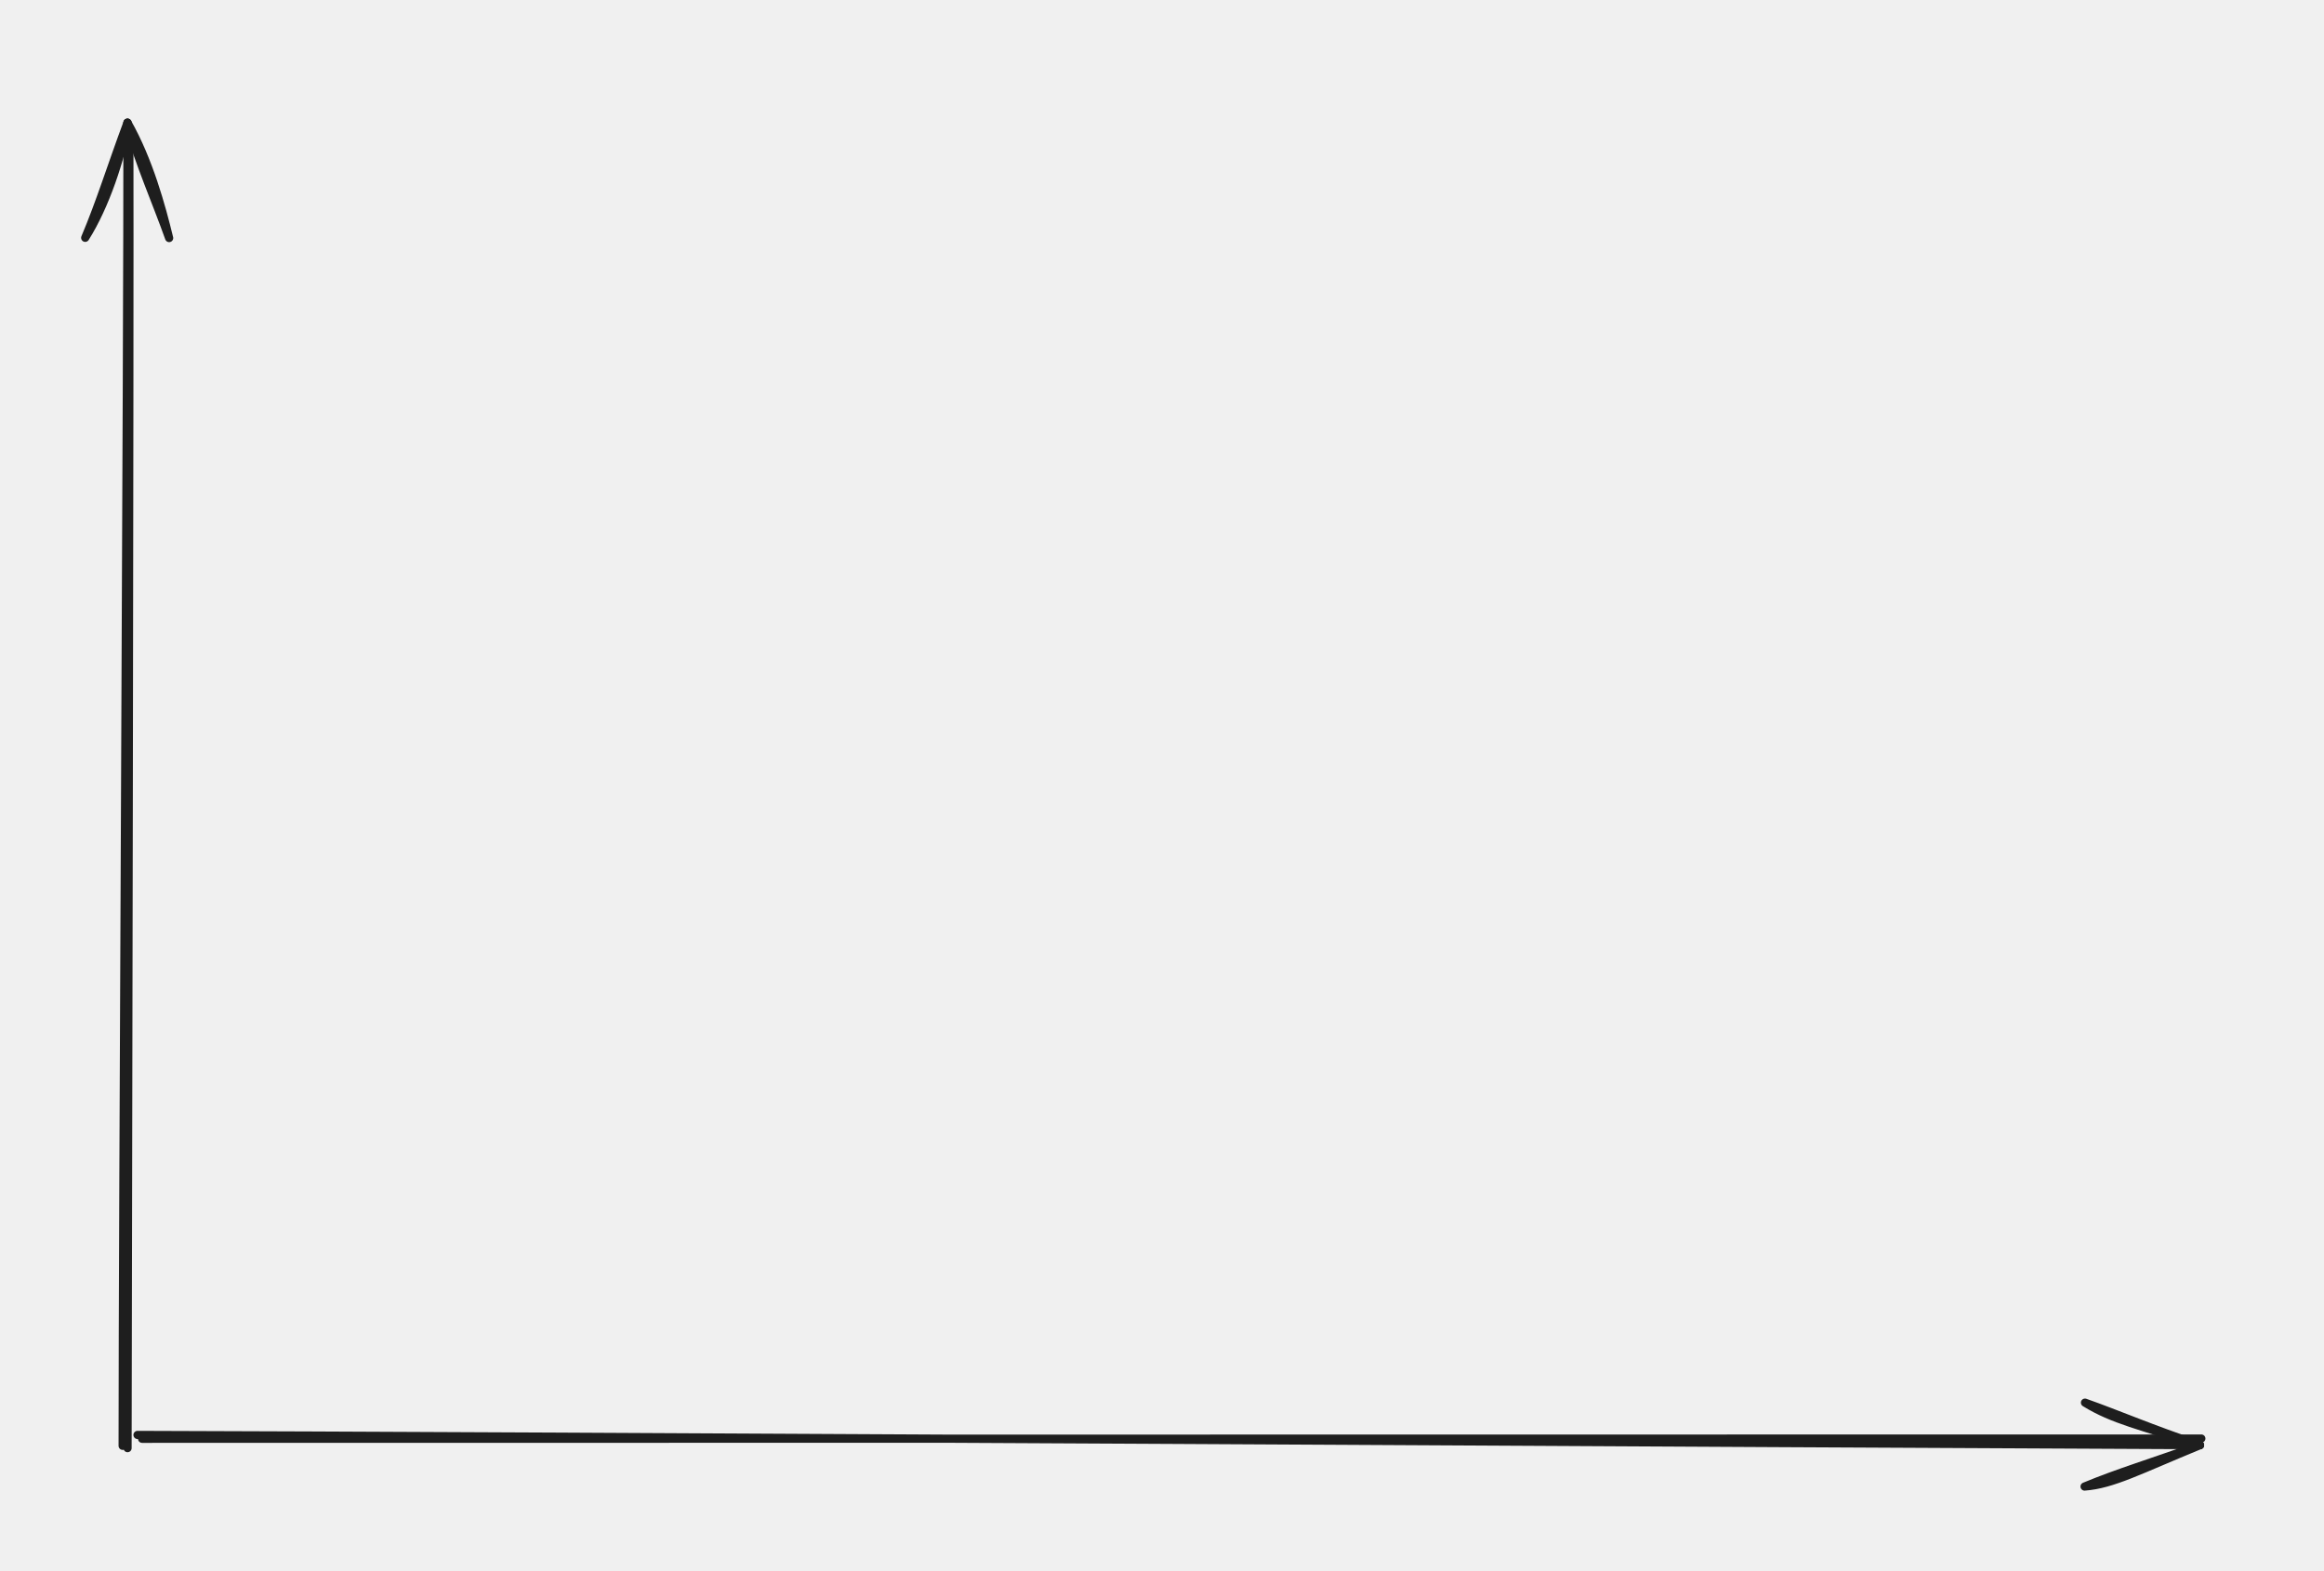
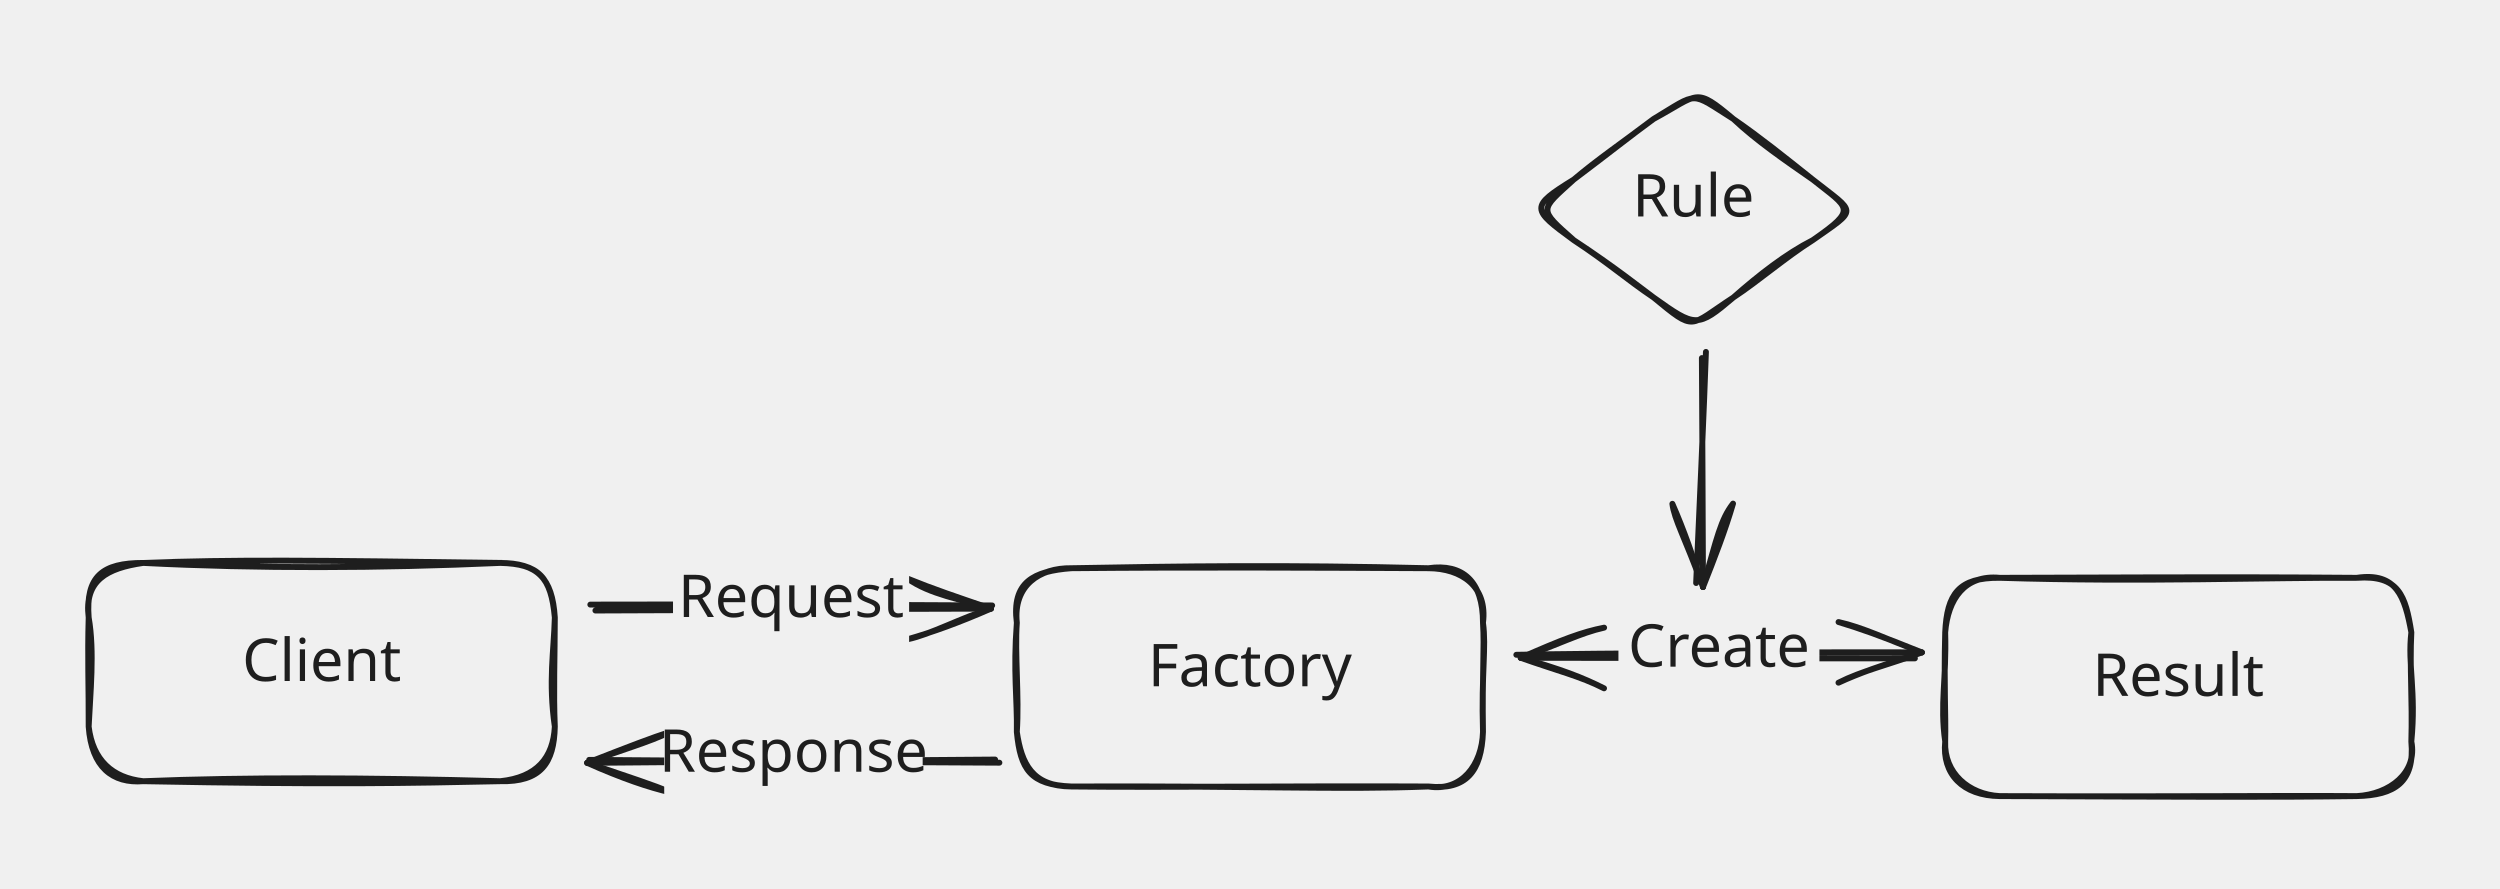
- <svg xmlns="http://www.w3.org/2000/svg" version="1.1" viewBox="0 0 568.423 384.201" width="568.423" height="384.201">
+ <svg xmlns="http://www.w3.org/2000/svg" version="1.1" viewBox="0 0 845.818 300.578" width="845.818" height="300.578">
  
-   eyJ2ZXJzaW9uIjoiMSIsImVuY29kaW5nIjoiYnN0cmluZyIsImNvbXByZXNzZWQiOnRydWUsImVuY29kZWQiOiJ4nO1VTW+bMFx1MDAxOL7nVyB27Sg2IYbe2m5auknV1mirpqlcdTAwMDdcdTAwMTdcdTAwMWPw4tjIdpqmVf77bIdiwpqth1x1MDAxZHpcdTAwMTiRXHUwMDAwv1/P+/WQx1FcdTAwMTCEetOQ8CRcYsl9gVx1MDAxOS0lXodHVn5HpKKCXHUwMDFiXHUwMDE1dGclVrJwlrXWjTo5PsZNXHUwMDEzVVTfXG6xiFxusdy5XHUwMDExRpaEa2VcZn+Yc1x1MDAxMDy6e1x1MDAwZlxiSyl2XHUwMDE4TuxxkmwovFx1MDAxNNxBXHUwMDAylEzyXHUwMDA05knaWVD1zkBpUlx1MDAxYfVcdTAwMWMzRbzGisJT/pUrndZTXHUwMDFk61wih9++x+kk96hzythMb5jLSFx0U7jXKS3Fglxc01LXT9X35Ie8pFhVNSfKVlx1MDAwZTqpaHBB9cbK4riTYl65XHUwMDE4XnJvTmmSRlxioWScIF+ndU1gXHUwMDE2ZVx1MDAwMKaDTM5cdTAwMDVcdTAwMTPSZvJcdTAwMDZcdTAwMTD787nc4mJRmYR42dloiblqsDSz8XbrtkafR01oVWuHXHSjLM7SvJ+MXCKu31x1MDAwMFwimEOQw7zTWLTmonRjv/FdlnhJLqxcdTAwMGJfMdZvXHUwMDE1L9tWPa2HX1x1MDAxMNhKtr5cdTAwMWNr/763WFx1MDAxZWHVlHi3XHUwMDA0XHUwMDAwxelcdTAwMTjEXGKZRvn+M8pcdTAwMTdDeCaKxTN7ozSW+ozykvJq6EJ4eUDDsNLnYrmk2qTxWVCuh1x1MDAxNi7uqV36muDfemFcIvd1Q3Y0NqInk738W+BcdTAwMDfnXHUwMDBl3fvN0d+t3/Yn7D1H/Wc7gpdTOEtcdTAwMGVROFx1MDAxOacwm1x1MDAwMPRiXHUwMDAyk/mHh5+X0+yK1Nef4ulHifCXq9dO4DxcdTAwMDI5XHUwMDE4x1x1MDAxMzgkMIrgPq//NYXTOIlcdTAwMDAwX4r+d6Jjs8+zo3BqKDxGvYxeXHUwMDExhVNcdTAwMDT9ovyncM/guTFcdTAwMGZcdTAwMWP3XHUwMDE5PGpDhebfeqZNo7uBmYHTckZcdTAwMWbIXj3hXHUwMDFkJeuzPy/fqJ2sJSFxXHUwMDFisFx1MDAxZG1/XHUwMDAxXHUwMDE2MFxm4iJ9
+   eyJ2ZXJzaW9uIjoiMSIsImVuY29kaW5nIjoiYnN0cmluZyIsImNvbXByZXNzZWQiOnRydWUsImVuY29kZWQiOiJ4nN1baVPbSFx1MDAxM/7Or6B4vyazc1x1MDAxZvnGuSHhSLhcZru1RVx0W1x1MDAxOGFZMpJcZoat/Pe3JVx1MDAxYuvyITsoOGuqsD0jaXp6+ul+umf879r6+kb03LM3Pq1v2IOm5TqtwHra+Fx1MDAxMLc/2kHo+Fx1MDAxZXTR5Hvo94NmcuVdXHUwMDE09cJPf/xh9Xqo7UQ3vt9BTb87vM127a7tRSFcXPg3fF9f/zf5n1x1MDAxOSiwm5HltV07uSHpSsfirNh45HvJsIRcdTAwMTghiTFcZo+vcMJcdTAwMWRcdTAwMTguslvQfWu5oZ32tJIpif3wULU7h1x1MDAwZtd7Qefz7kdO1W066q3juqfRs5tIXHUwMDE1+jD5tC+MXHUwMDAyv2M3nFZ096qBTPu0u1x1MDAwMr/fvvPsMJ49XHUwMDE5t/o9q+lEz3FcdTAwMWJOhVx1MDAxZqrg03raMohHXCJcZnFuKNFKjDviWzlcdTAwMTbIXHUwMDE4iVxyy3RcZqXZ9l0/iKX5XHUwMDFmseO/VJ5cdTAwMWKr2WmDUF5rfE1cdTAwMTRYXtizXHUwMDAyWKP0uqfRPIlQSGGFXHUwMDE5oekgd7bTvougVzGkXHUwMDA1XHUwMDExMtNcdTAwMTfaifJcdNdcdTAwMDZTZmSqqHjY3n4rsYN/UpVcdTAwMDdW196Pb/H6rpvVm9dcdTAwMWHp7dVeUotho5ZcdTAwMWbpvOLrd4uWlrW2nMVF9iCdbMY+TONwcORcdTAwMDW7XHUwMDA3QWCrlntpYXk82Fx1MDAxOF/348Pkx1x1MDAwZW/mVye7N+xox1x1MDAwZlx1MDAwZq6tzatv7FCdd/OjvI5vXHUwMDA1gf9U9bmNltNVXHUwMDBme4/njZNvu3tcdTAwMDPv6Ezq3WrPXHUwMDFkfUrV3e+1rCE8iMJCaCFcdTAwMTgnSo37XcfrXHUwMDE018L1m51cdTAwMTRRa1x1MDAxOYFLSM7pNesw9DRcdTAwMTBTXHUwMDE4XHUwMDFmZ6xkXHUwMDFlgiev0GojWFxuRFx1MDAwNVWSaI41xSxcdTAwMGZjhlx1MDAxMc+j+61BLDjCxlx1MDAxOC6w1Ezk/MVcdTAwMTjKXHUwMDEzIKyI4loxKX9cdTAwMWXCuY5cdTAwMTJWZ5knUVwi49/nm2cqle9Fp85LYmM417pndVx1MDAxZPc5t5yJ3YJcdTAwMWG3XSenwbh903XasVxybzShy1x1MDAwZXLmXHUwMDFkOVx1MDAxMFwix1x1MDAxN3SdVitcdTAwMWLEmjCY5Xh2sF8l+PiB03Y8yz2bXCJcdTAwMGLM3f78ulxcXHUwMDA0ZVx1MDAxNuzGXG7tuDdu1zPxOfRcdTAwMGZcdTAwMTNcdTAwMDBqpkZZMFx1MDAwMcrAcFMrmFx1MDAwN9HZfnAlIVxuXHUwMDEzRPlAmkCTgpqVYrzWXGLLXHUwMDE4MppPXHUwMDA0ZSrkKyaZXHUwMDE0XHUwMDA2yIDidYRVWldYfVxuv/T8xtnF492LZ+Mr+fDAL65cdTAwMTZcdTAwMGJTXHUwMDFjSFx1MDAwNstioapcdTAwMWZcYiMriLZcdTAwMWOv5Xjt/KxHxLRcbjhcdTAwMTPP0ezHKviIkdCSSGBEVFx1MDAxM01SqeLFsHqxzFx1MDAxNMW2VNKm7bXmXHUwMDBiss+crkNPti+uOpa/37efz45ccpskXGJGknFcdOYjMFx1MDAxNSZcdTAwMTPEx3JcdTAwMTjEXGbV0jAqNedKm5JErlx1MDAxNUbbfrfrRKDtb77jRUWtJurbjN3GnW2V7Fx0ZpTtK/qXXvzEvN38nbFcdTAwMGWcNVx1MDAxNTz+/M+HiVeXgVK4bS37vihDmUpQXGJXkipGaXWOMtncV9pcdTAwMDFcdTAwMDJcdEOGXHUwMDE4eIvxJmXqX4aphkFcdTAwMTgrnU1cdTAwMDLe2lx1MDAwZiqDtDJgr0JrLVx1MDAxNTGVOIpQzCjgVG+QZizPUShwlKV801JcdTAwMWPlxH7o22FdJGVO8C6SlJIwtbKUjFlcdTAwMTbTXGLMXHUwMDE4XHUwMDE3RpjqtYDZadVKolRcdTAwMDAhiS2uzFQgXHUwMDEzl5TUXFxcdTAwMGJgXHUwMDEwUFx1MDAxOJ1SXHUwMDBiKHNcdTAwMTWtjVJK4jfIXHUwMDFmfiFX6Vx1MDAxZVx1MDAxMv/r1632lfvXzneGLy67J9/vXHUwMDE35yo8i4g35iqVKVx1MDAwMnBcdTAwMTVwjoZKkItSLGQmdI44glx1MDAwMLdPOcZCTeNcYpVYS2X6hJFmhEFI1VRKXHUwMDAyvt6URFwiXHUwMDA0jSpOvzVf+ThcdC+FO3+Ksphi26szZESCYoFcdTAwMWRW9oWTjX6lfSHHXHUwMDFhXHUwMDExRSVcdTAwMDVyi4GwZNxM4lx1MDAxMSVBpG6PqFx1MDAxNeLMXHUwMDE4goeURackclx1MDAxNmdcdTAwMDFCqSk1+l05XHUwMDBiM1x1MDAxOKfi1s9Zwp7vhXZNpGVOKC+TlqI0b8FaZu5iaFJsTHcxIKeBiC6rXHUwMDE3WGb7/5VEK3BkxFx1MDAxNTaGXHUwMDBmk9HU9Ib5hYJAVdxJWJWtXGbNpDJUpFwi/1x1MDAwZTtcdTAwMTnO0dPh2X34fDXwXHUwMDFiweVLdGdcdTAwMWS0cNVcdTAwMWSHm1x1MDAwYt1qNF8unYdcdTAwMGWO9i9uXHUwMDFkXHUwMDFlPd7nR1lqJ+P33CFcdTAwMTFcdTAwMWGzRejcUsFcXOHpXHUwMDBlXHUwMDAyXHUwMDFiqVx1MDAxOa/uXHUwMDFmJq/9avtcdTAwMDepkVwiXHUwMDFjwlx1MDAxMmQ3XHUwMDE4PuX9XHUwMDAzo6juWK5cdTAwMDRcZlx1MDAwMf5cdJOEwVeM5YJcdTAwMTPFXHJ7XHUwMDAz37B8KOcg9K9cdTAwMGLle1Yz8oPnmlwi+ZzQVozkJWFqLT9cdTAwMTAztUqomJEsJqKVQTrbx64kSKXRXGJcdTAwMTM1rihcdTAwMTeCOIPeQm3ifTdLIC3QkIeqWlwid21cdTAwMDWI/tfr26OXk+fBl52nveNn6eyxxtlCXHUwMDExS2LDM1x1MDAxYXrfXHUwMDAyXHUwMDA0UYZDJswh3WdcbnNZ3qYgXHUwMDE0aTZcXNWSTitcdTAwMTVcdTAwMWasL9Zh97bVvji4uVx1MDAxZdz2v6jL48BMLj5QqTjVjFx1MDAwMlqxxoKUhDFxgY1hKrgmkCW9TVxyouhS/jvbJmTGwVx1MDAwZSWohGWv7Fx1MDAxMSdcdTAwMWL+SntExVxieETIpFx1MDAxNeOcQ1Kf94hUIE3i0kSNaY1UyMCLaSP5XHUwMDE0zziJt8T1Plxuor8ncVx1MDAxMUD1lqqTLne2I7Bh/Jp4y5xoXjrbUZCl9vpDZpu6XHUwMDA0VKAthC5SLZztb1dcdTAwMTKomlx1MDAxM1x1MDAwNHExJvZKYIzTpyRAjUvObEXrXHUwMDBmlFBDTJxcdTAwMTnVQWNqK0B4/c751vfjL+Z28OftPT1tiofj+19QgJhPj4TkRNAs9upI6Fx0V9NcdTAwMTBcdTAwMDerKcBcZlx1MDAxOK5+pGCyNldcdTAwMWJyXHUwMDFhUnrFIWuXVFx1MDAxOWqK2YJAvObDy5IhXHUwMDE4XHUwMDE5hlCck3xcdTAwMTSeXHUwMDExXHUwMDFipTZKcPa+oVEqqlx1MDAxNjHRn1x1MDAwYo0ndth36zpRMCdaTCjO52SpNaPneOqJXHUwMDAyQrHAnOFcdTAwMDXi4vWjNo3NbvOc7Dw9fbw/OJBcdTAwMWW/WG2QKolcdTAwMTFcdTAwMTeYaCoo49KkPiu+n1x1MDAwMUjjvWylKFx1MDAxN1Tz+qBKXHUwMDExx4xhNZKC4lx05TelkFx1MDAwMIot4+RMXHUwMDExwVOy/cpqqTBGcCze63TkLERcdTAwMWKlmMxa9Vx1MDAxYufk4u7cPmrsf+5Hm6zR3d3cMs9dP5tcdTAwMDSPkm2MsGKaXHUwMDExLqUkoHCZuSSbtmNupIKU3cBaxEf0S7PPpeb5ifxOu/TTLS9+lWwufd5a9n2a52k5Vtf3Wlx1MDAxM32PnF5NXHUwMDA0plxuUUhXz51nr/5qulx1MDAxZUxcdTAwMTErXHUwMDE08+I7wdUgwUHndf4kXHUwMDAyLFx1MDAxZiW1Sm6Gr1TVY3+jMdImZlxyePhKpznyN0IrXGasfrXOYldcdEU5XHUwMDEzrbjTNo/vXHUwMDFmftvuuGp7+/TSXG5uXHUwMDBlXHTduzr962YxXlx1MDAxZbvIRcqWS/FyLqZcdTAwMWb1jXHOQIrqh1xiJ896tXFcdTAwMDdBXWNcdTAwMDaE3EDgN1wi/3MkXG6JKJW1JsKQilx1MDAxM1x1MDAwMojjovTzxZnHZiBl0pSId+XlS0fx5Xh5362rYDUnYJRYeU6ShTj52lxi9Fx1MDAxYlavd1x1MDAxYcVlr1d/XHUwMDA3XHUwMDBi6LRGSkl1uPHo2E9bs21qbYT7XHUwMDE4YHbiQH+s/fg/IX/ozCJ9
  <defs>
    <style class="style-fonts">
      @font-face {
        font-family: "Virgil";
        src: url("https://unpkg.com/@excalidraw/excalidraw@undefined/dist/excalidraw-assets/Virgil.woff2");
      }
      @font-face {
        font-family: "Cascadia";
        src: url("https://unpkg.com/@excalidraw/excalidraw@undefined/dist/excalidraw-assets/Cascadia.woff2");
      }
      @font-face {
        font-family: "Assistant";
        src: url("https://unpkg.com/@excalidraw/excalidraw@undefined/dist/excalidraw-assets/Assistant-Regular.woff2");
      }
    </style>
  </defs>
-   <rect x="0" y="0" width="568.423" height="384.201" fill="transparent" />
+   <rect x="0" y="0" width="845.818" height="300.578" fill="transparent" />
+   <g stroke-linecap="round" transform="translate(30 190.4531) rotate(0 78.85352 36.92578)">
+     <path d="M18.46 0 C48.49 -1.18, 76.15 -0.88, 139.24 0 M18.46 0 C57.2 1.98, 98.51 1.82, 139.24 0 M139.24 0 C151.68 0.07, 156.86 4.88, 157.71 18.46 M139.24 0 C152.36 0.28, 156.46 4.8, 157.71 18.46 M157.71 18.46 C157.41 29.88, 155.49 40.07, 157.71 55.39 M157.71 18.46 C157.69 32.15, 157.22 43.34, 157.71 55.39 M157.71 55.39 C157.16 65.87, 151.7 72.56, 139.24 73.85 M157.71 55.39 C157.45 67.79, 152.93 74.18, 139.24 73.85 M139.24 73.85 C109.25 74.51, 80.53 75.05, 18.46 73.85 M139.24 73.85 C95.27 72.6, 51.84 72.48, 18.46 73.85 M18.46 73.85 C8.01 72.71, 1.37 66.71, 0 55.39 M18.46 73.85 C8.01 74.7, 0.97 69.1, 0 55.39 M0 55.39 C0.5 44.26, 2.03 30.01, 0 18.46 M0 55.39 C0.05 42.33, -0.39 31.79, 0 18.46 M0 18.46 C-1.05 4.55, 4.53 -0.01, 18.46 0 M0 18.46 C-1.56 5.91, 6.16 1.77, 18.46 0" stroke="#1e1e1e" stroke-width="2" fill="none" />
+   </g>
+   <g transform="translate(81.80354 214.8789) rotate(0 27.04997 12.5)">
+     <text x="27.05" y="0" font-family="Virgil, Segoe UI Emoji" font-size="20px" fill="#1e1e1e" text-anchor="middle" style="white-space: pre;" direction="ltr" dominant-baseline="text-before-edge">Client</text>
+   </g>
+   <g mask="url(#mask-4YREb3NDosL_aAYP3M7Um)" stroke-linecap="round">
+     <g transform="translate(200.6445 205.7344) rotate(0 66.99219 0)">
+       <path d="M-0.92 -1.18 C21.5 -1.32, 112.57 -1.06, 135.03 -0.89 M0.8 0.82 C23.11 0.81, 112.6 0.14, 134.63 0.18" stroke="#1e1e1e" stroke-width="2" fill="none" />
+     </g>
+     <g transform="translate(200.6445 205.7344) rotate(0 66.99219 0)">
+       <path d="M106.47 10.54 C114.2 8.93, 124.37 3.33, 134.63 0.18 M106.47 10.54 C114.9 8.11, 123.37 5.09, 134.63 0.18" stroke="#1e1e1e" stroke-width="2" fill="none" />
+     </g>
+     <g transform="translate(200.6445 205.7344) rotate(0 66.99219 0)">
+       <path d="M106.4 -9.98 C114.14 -4.53, 124.34 -3.07, 134.63 0.18 M106.4 -9.98 C114.85 -6.52, 123.34 -3.66, 134.63 0.18" stroke="#1e1e1e" stroke-width="2" fill="none" />
+     </g>
+   </g>
+   <mask id="mask-4YREb3NDosL_aAYP3M7Um">
+     <rect x="0" y="0" fill="#fff" width="434.629" height="305.734" />
+     <rect x="227.697" y="193.234" fill="#000" width="79.88" height="25" opacity="1" />
+   </mask>
+   <g transform="translate(227.6968 193.2344) rotate(0 40.00321 12.29886)">
+     <text x="39.94" y="0" font-family="Virgil, Segoe UI Emoji" font-size="20px" fill="#1e1e1e" text-anchor="middle" style="white-space: pre;" direction="ltr" dominant-baseline="text-before-edge">Request</text>
+   </g>
+   <g mask="url(#mask-Wdim7qFvUWRPEFxnNT68E)" stroke-linecap="round">
+     <g transform="translate(338.1094 258.0781) rotate(0 -69.66602 0)">
+       <path d="M0.01 -0.04 C-23.04 -0.09, -115.61 -0.86, -138.78 -0.99 M-1.44 -1.1 C-24.56 -0.98, -116.41 -0.17, -139.44 0.02" stroke="#1e1e1e" stroke-width="2" fill="none" />
+     </g>
+     <g transform="translate(338.1094 258.0781) rotate(0 -69.66602 0)">
+       <path d="M-111.34 -10.48 C-118.77 -6.83, -127.67 -4.52, -139.44 0.02 M-111.34 -10.48 C-117.7 -8.43, -124.64 -5.77, -139.44 0.02" stroke="#1e1e1e" stroke-width="2" fill="none" />
+     </g>
+     <g transform="translate(338.1094 258.0781) rotate(0 -69.66602 0)">
+       <path d="M-111.16 10.04 C-118.52 8.35, -127.47 5.33, -139.44 0.02 M-111.16 10.04 C-117.37 7.32, -124.35 5.22, -139.44 0.02" stroke="#1e1e1e" stroke-width="2" fill="none" />
+     </g>
+   </g>
+   <mask id="mask-Wdim7qFvUWRPEFxnNT68E">
+     <rect x="0" y="0" fill="#fff" width="577.441" height="358.078" />
+     <rect x="224.723" y="245.578" fill="#000" width="87.44" height="25" opacity="1" />
+   </mask>
+   <g transform="translate(224.7234 245.5781) rotate(0 43.67021 11.96083)">
+     <text x="43.72" y="0" font-family="Virgil, Segoe UI Emoji" font-size="20px" fill="#1e1e1e" text-anchor="middle" style="white-space: pre;" direction="ltr" dominant-baseline="text-before-edge">Response</text>
+   </g>
+   <g stroke-linecap="round" transform="translate(344.0218 192.2422) rotate(0 78.85352 36.92578)">
+     <path d="M18.46 0 C60.25 -0.39, 102.97 -0.18, 139.24 0 M18.46 0 C54.93 -0.69, 91.3 -1.18, 139.24 0 M139.24 0 C150.87 -1.68, 157.73 4.41, 157.71 18.46 M139.24 0 C150.54 0.06, 159.3 6.22, 157.71 18.46 M157.71 18.46 C158.88 26.85, 157.12 35.3, 157.71 55.39 M157.71 18.46 C158.29 27.1, 157.39 35.47, 157.71 55.39 M157.71 55.39 C157.4 66.53, 150.43 75.73, 139.24 73.85 M157.71 55.39 C157.22 68.8, 152.04 75.16, 139.24 73.85 M139.24 73.85 C109.29 75.03, 79 73.57, 18.46 73.85 M139.24 73.85 C96.01 73.61, 51.08 74.21, 18.46 73.85 M18.46 73.85 C5.18 73.81, 1.58 66.12, 0 55.39 M18.46 73.85 C4.48 73.28, 1.21 68.06, 0 55.39 M0 55.39 C0.19 44.35, -1.27 35.18, 0 18.46 M0 55.39 C0.81 43.42, -0.75 28.79, 0 18.46 M0 18.46 C-1.31 5.83, 7.73 -0.18, 18.46 0 M0 18.46 C-1.79 4.65, 5.64 0.96, 18.46 0" stroke="#1e1e1e" stroke-width="2" fill="none" />
+   </g>
+   <g transform="translate(385.2653 216.668) rotate(0 37.60997 12.5)">
+     <text x="37.61" y="0" font-family="Virgil, Segoe UI Emoji" font-size="20px" fill="#1e1e1e" text-anchor="middle" style="white-space: pre;" direction="ltr" dominant-baseline="text-before-edge">Factory</text>
+   </g>
+   <g mask="url(#mask-bV8dWczXiqk0tIVfi4tvj)" stroke-linecap="round">
+     <g transform="translate(514.5687 222.543) rotate(0 66.99219 0)">
+       <path d="M-0.06 0.02 C22.19 -0.03, 110.95 0.3, 133.29 0.2 M-1.55 -1.01 C21.11 -1.5, 113.18 -2.05, 135.64 -1.81" stroke="#1e1e1e" stroke-width="2" fill="none" />
+     </g>
+     <g transform="translate(514.5687 222.543) rotate(0 66.99219 0)">
+       <path d="M28.15 -10.19 C20.21 -8.45, 12.47 -4.41, -0.06 0.02 M28.15 -10.19 C20.7 -8.73, 13.95 -6.19, -0.06 0.02" stroke="#1e1e1e" stroke-width="2" fill="none" />
+     </g>
+     <g transform="translate(514.5687 222.543) rotate(0 66.99219 0)">
+       <path d="M28.12 10.33 C20.09 6.23, 12.37 4.42, -0.06 0.02 M28.12 10.33 C20.7 6.62, 13.95 4, -0.06 0.02" stroke="#1e1e1e" stroke-width="2" fill="none" />
+     </g>
+     <g transform="translate(514.5687 222.543) rotate(0 66.99219 0)">
+       <path d="M107.44 8.43 C115.46 4.37, 123.79 2.58, 135.64 -1.81 M107.44 8.43 C114.21 5.29, 121.66 2.68, 135.64 -1.81" stroke="#1e1e1e" stroke-width="2" fill="none" />
+     </g>
+     <g transform="translate(514.5687 222.543) rotate(0 66.99219 0)">
+       <path d="M107.46 -12.09 C115.57 -10.31, 123.89 -6.25, 135.64 -1.81 M107.46 -12.09 C114.2 -10.07, 121.65 -7.51, 135.64 -1.81" stroke="#1e1e1e" stroke-width="2" fill="none" />
+     </g>
+   </g>
+   <mask id="mask-bV8dWczXiqk0tIVfi4tvj">
+     <rect x="0" y="0" fill="#fff" width="748.553" height="322.543" />
+     <rect x="547.561" y="210.043" fill="#000" width="68" height="25" opacity="1" />
+   </mask>
+   <g transform="translate(547.5609 210.043) rotate(0 34.05525 11.67593)">
+     <text x="34" y="0" font-family="Virgil, Segoe UI Emoji" font-size="20px" fill="#1e1e1e" text-anchor="middle" style="white-space: pre;" direction="ltr" dominant-baseline="text-before-edge">Create</text>
+   </g>
+   <g stroke-linecap="round" transform="translate(658.1113 195.4922) rotate(0 78.85352 36.92578)">
+     <path d="M18.46 0 C66.54 1.51, 110.99 -0.19, 139.24 0 M18.46 0 C54.18 -0.05, 90.53 -0.39, 139.24 0 M139.24 0 C153.53 -1.02, 155.77 6.04, 157.71 18.46 M139.24 0 C152.75 -2, 155.51 6.39, 157.71 18.46 M157.71 18.46 C156.42 29.5, 159.37 38.34, 157.71 55.39 M157.71 18.46 C157.11 30.5, 158.12 41.29, 157.71 55.39 M157.71 55.39 C158.96 69.21, 152.09 73.56, 139.24 73.85 M157.71 55.39 C159.83 65.87, 150.44 73.26, 139.24 73.85 M139.24 73.85 C110.2 73.64, 81.97 74.1, 18.46 73.85 M139.24 73.85 C110.22 74.26, 81.33 74.07, 18.46 73.85 M18.46 73.85 C5.92 73.73, -1.12 66.4, 0 55.39 M18.46 73.85 C7.91 73.29, -0.42 66.01, 0 55.39 M0 55.39 C-1.8 42.63, 0.46 34.48, 0 18.46 M0 55.39 C0.23 46.12, -0.47 36.65, 0 18.46 M0 18.46 C0.91 7.22, 6.59 -1.14, 18.46 0 M0 18.46 C0.61 5.45, 4.5 -0.13, 18.46 0" stroke="#1e1e1e" stroke-width="2" fill="none" />
+   </g>
+   <g transform="translate(705.3249 219.918) rotate(0 31.63997 12.5)">
+     <text x="31.64" y="0" font-family="Virgil, Segoe UI Emoji" font-size="20px" fill="#1e1e1e" text-anchor="middle" style="white-space: pre;" direction="ltr" dominant-baseline="text-before-edge">Result</text>
+   </g>
  <g stroke-linecap="round">
-     <g transform="translate(30.69869 353.2833) rotate(0 0 -161.4043)">
-       <path d="M0.5 0.92 C0.59 -52.72, 1.06 -267.83, 0.94 -321.73 M-0.7 0.35 C-0.71 -53.61, 0.55 -269.12, 0.48 -323.28" stroke="#1e1e1e" stroke-width="2" fill="none" />
+     <g transform="translate(577.001 120.0825) rotate(0 -1.201654 38.76148)">
+       <path d="M0.16 -1.02 C-0.23 11.89, -2.54 64.04, -3.15 77.17 M-1.21 1.06 C-1.14 14.16, -0.83 65.5, -0.83 78.53" stroke="#1e1e1e" stroke-width="2" fill="none" />
    </g>
-     <g transform="translate(30.69869 353.2833) rotate(0 0 -161.4043)">
-       <path d="M10.67 -295.06 C8.79 -302.81, 5.69 -314.1, 0.48 -323.28 M10.67 -295.06 C7.57 -303.79, 3.56 -312.74, 0.48 -323.28" stroke="#1e1e1e" stroke-width="2" fill="none" />
+     <g transform="translate(577.001 120.0825) rotate(0 -1.201654 38.76148)">
+       <path d="M-11.19 50.37 C-10.54 55.68, -7.01 61.64, -0.83 78.53 M-11.19 50.37 C-7.25 59.33, -4.16 68.39, -0.83 78.53" stroke="#1e1e1e" stroke-width="2" fill="none" />
    </g>
-     <g transform="translate(30.69869 353.2833) rotate(0 0 -161.4043)">
-       <path d="M-9.86 -295.12 C-4.93 -302.94, -1.23 -314.2, 0.48 -323.28 M-9.86 -295.12 C-6.21 -303.72, -3.47 -312.65, 0.48 -323.28" stroke="#1e1e1e" stroke-width="2" fill="none" />
+     <g transform="translate(577.001 120.0825) rotate(0 -1.201654 38.76148)">
+       <path d="M9.33 50.3 C5.19 55.65, 3.94 61.63, -0.83 78.53 M9.33 50.3 C6.66 59.42, 3.14 68.5, -0.83 78.53" stroke="#1e1e1e" stroke-width="2" fill="none" />
    </g>
  </g>
  <mask />
-   <g stroke-linecap="round">
-     <g transform="translate(34.11275 351.7051) rotate(0 251.5566 0)">
-       <path d="M0.64 0.21 C84.83 0.2, 420.48 0.18, 504.31 0.15 M-0.48 -0.73 C83.72 -0.53, 420.06 1.42, 503.99 1.77" stroke="#1e1e1e" stroke-width="2" fill="none" />
-     </g>
-     <g transform="translate(34.11275 351.7051) rotate(0 251.5566 0)">
-       <path d="M475.75 11.89 C482.65 11.38, 489.13 7.86, 503.99 1.77 M475.75 11.89 C483.88 8.51, 492.36 5.97, 503.99 1.77" stroke="#1e1e1e" stroke-width="2" fill="none" />
-     </g>
-     <g transform="translate(34.11275 351.7051) rotate(0 251.5566 0)">
-       <path d="M475.85 -8.63 C482.76 -4.37, 489.21 -3.11, 503.99 1.77 M475.85 -8.63 C483.92 -5.78, 492.37 -2.1, 503.99 1.77" stroke="#1e1e1e" stroke-width="2" fill="none" />
-     </g>
+   <g stroke-linecap="round" transform="translate(518.9492 30) rotate(0 53.92969 40.44531)">
+     <path d="M67.5 10.25 C75.25 17.56, 84.79 24.1, 94.36 30.75 M67.5 10.25 C76.63 16.54, 84.53 22.93, 94.36 30.75 M94.36 30.75 C106.74 40.65, 109.8 40.54, 94.36 51.25 M94.36 30.75 C109.21 42.48, 109.87 40.31, 94.36 51.25 M94.36 51.25 C85.41 55.79, 76.05 63.07, 67.5 70.64 M94.36 51.25 C84.9 57.24, 76.17 64.92, 67.5 70.64 M67.5 70.64 C52.21 80.58, 54.85 82.43, 40.5 70.64 M67.5 70.64 C55.28 81.01, 54.68 80.75, 40.5 70.64 M40.5 70.64 C35.65 67.07, 27.68 60.61, 13.5 51.25 M40.5 70.64 C31.69 64.74, 25.08 58.84, 13.5 51.25 M13.5 51.25 C1.33 40.51, 1.94 41.28, 13.5 30.75 M13.5 51.25 C-0.83 40.75, -1.47 40.01, 13.5 30.75 M13.5 30.75 C25.97 21.36, 32.9 15.79, 40.5 10.25 M13.5 30.75 C21.26 24.15, 29.94 18.24, 40.5 10.25 M40.5 10.25 C55.9 1, 52.59 0.87, 67.5 10.25 M40.5 10.25 C56.16 1.75, 54.36 -0.74, 67.5 10.25" stroke="#1e1e1e" stroke-width="2" fill="none" />
  </g>
-   <mask />
+   <g transform="translate(552.3541 57.72266) rotate(0 20.55998 12.5)">
+     <text x="20.56" y="0" font-family="Virgil, Segoe UI Emoji" font-size="20px" fill="#1e1e1e" text-anchor="middle" style="white-space: pre;" direction="ltr" dominant-baseline="text-before-edge">Rule</text>
+   </g>
</svg>
